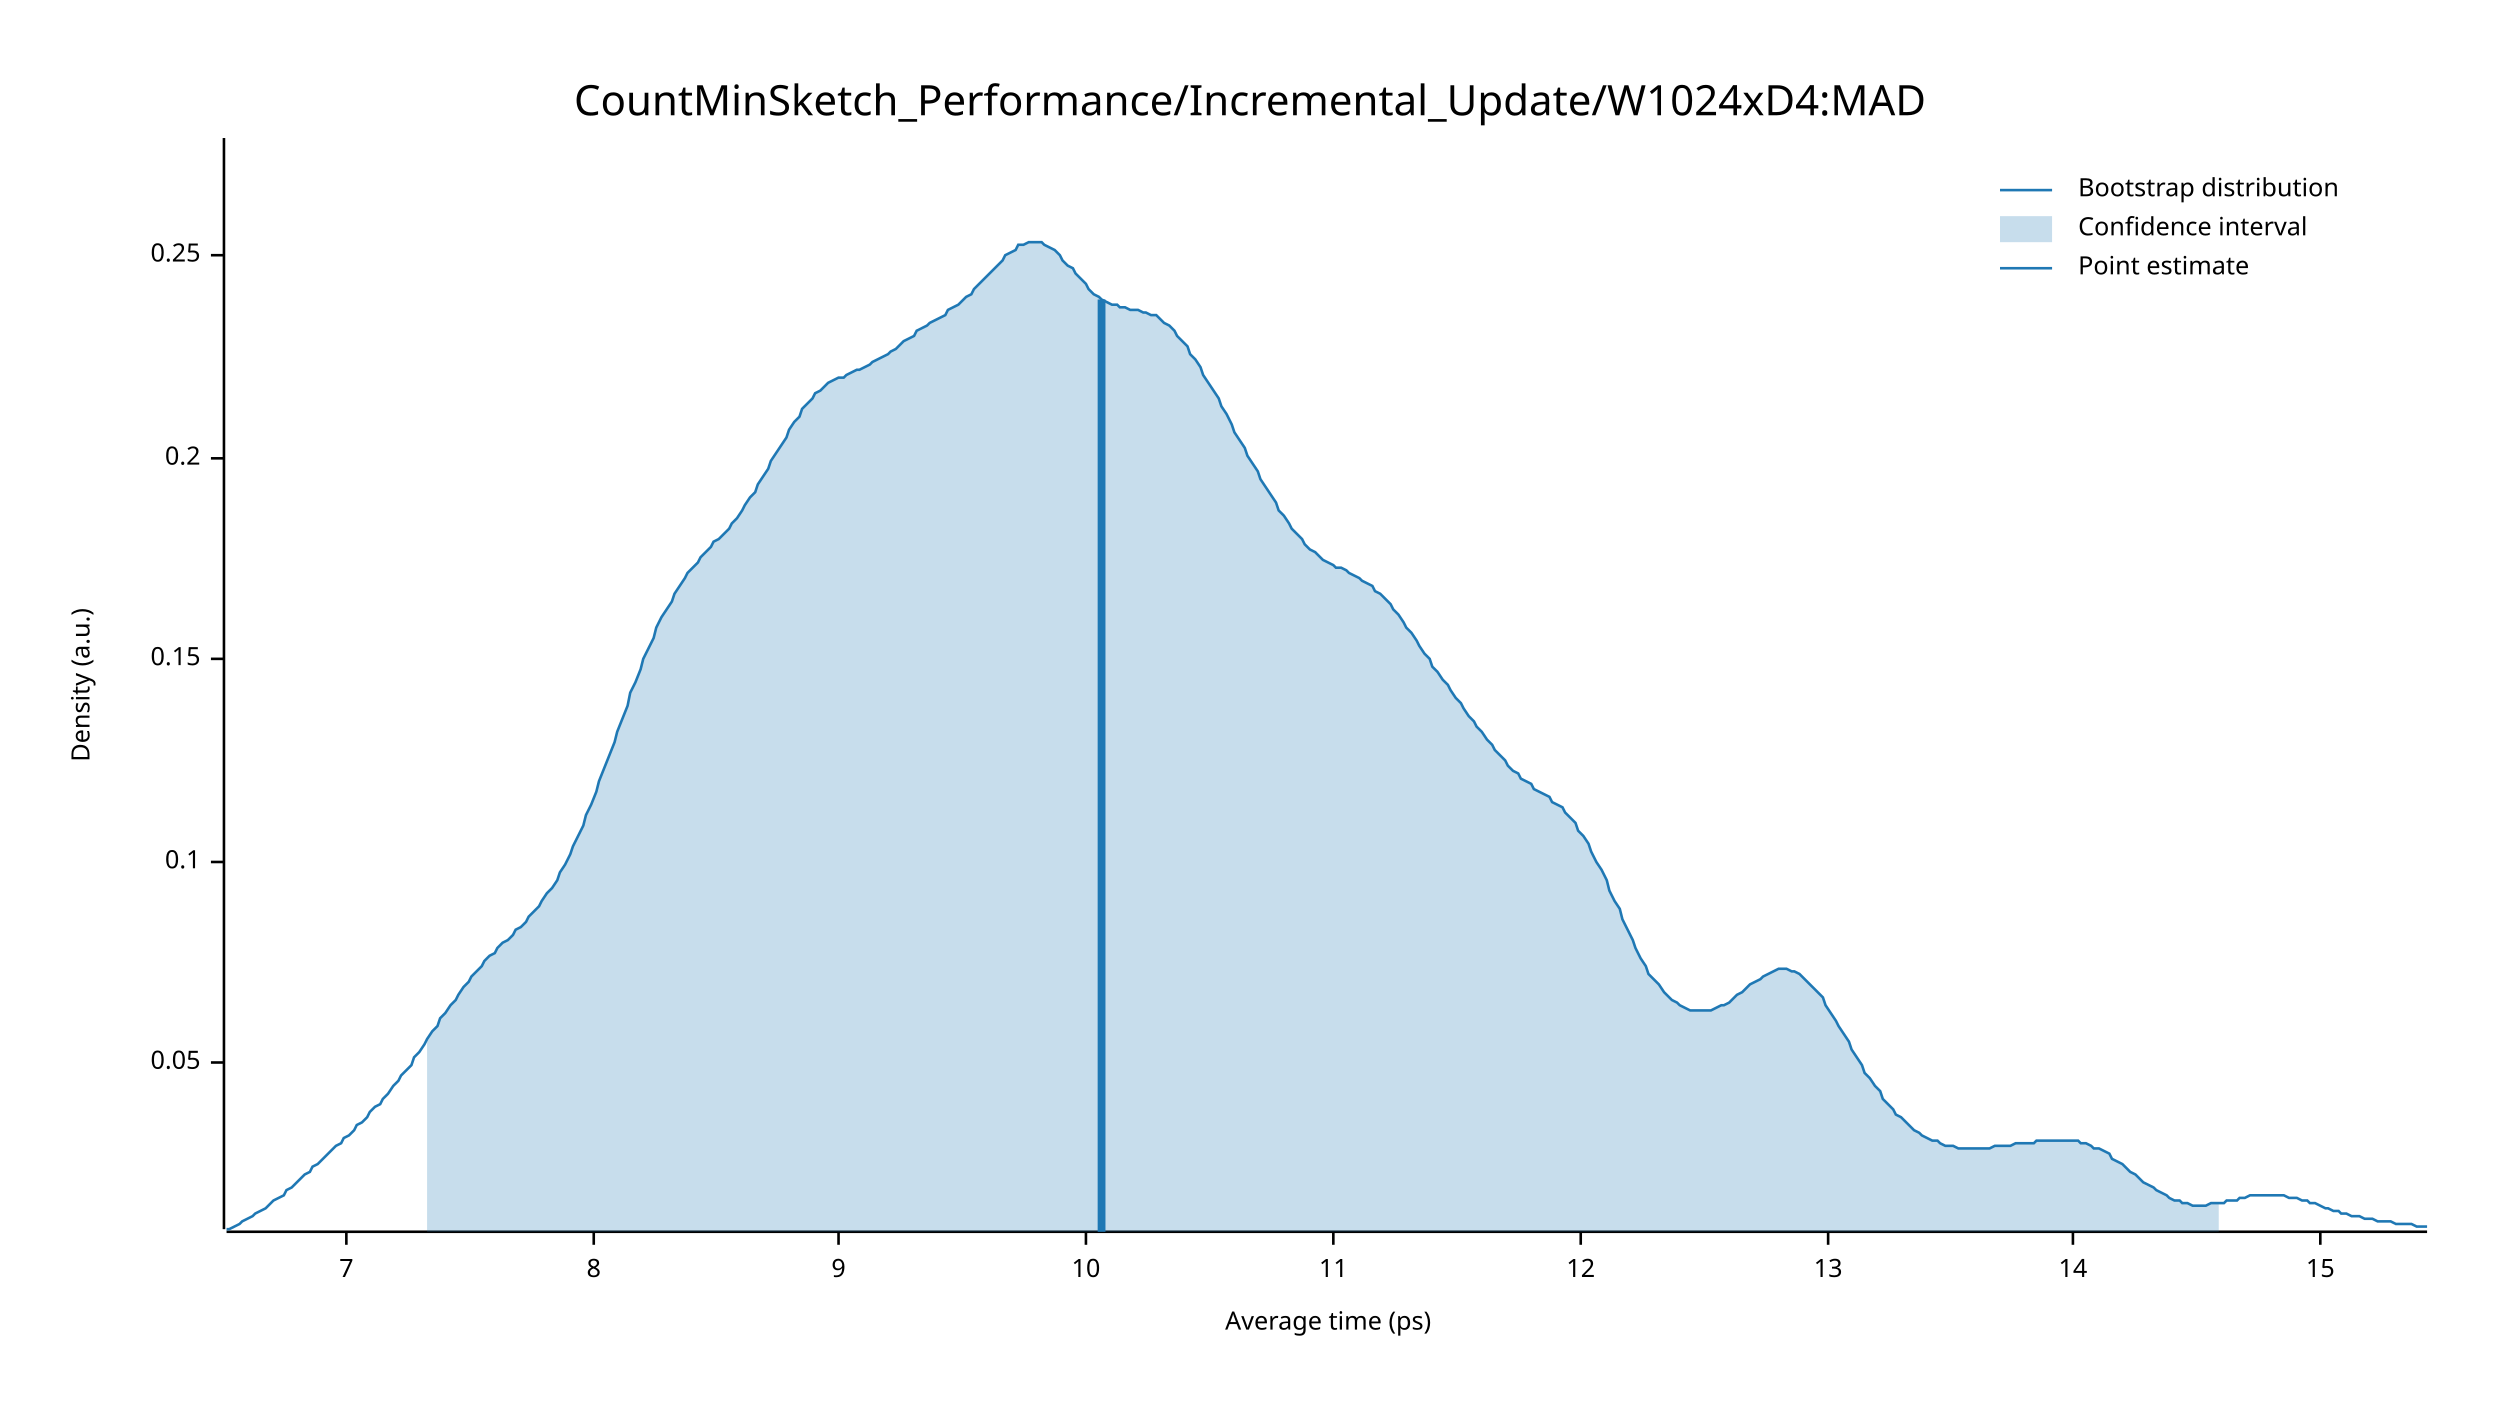
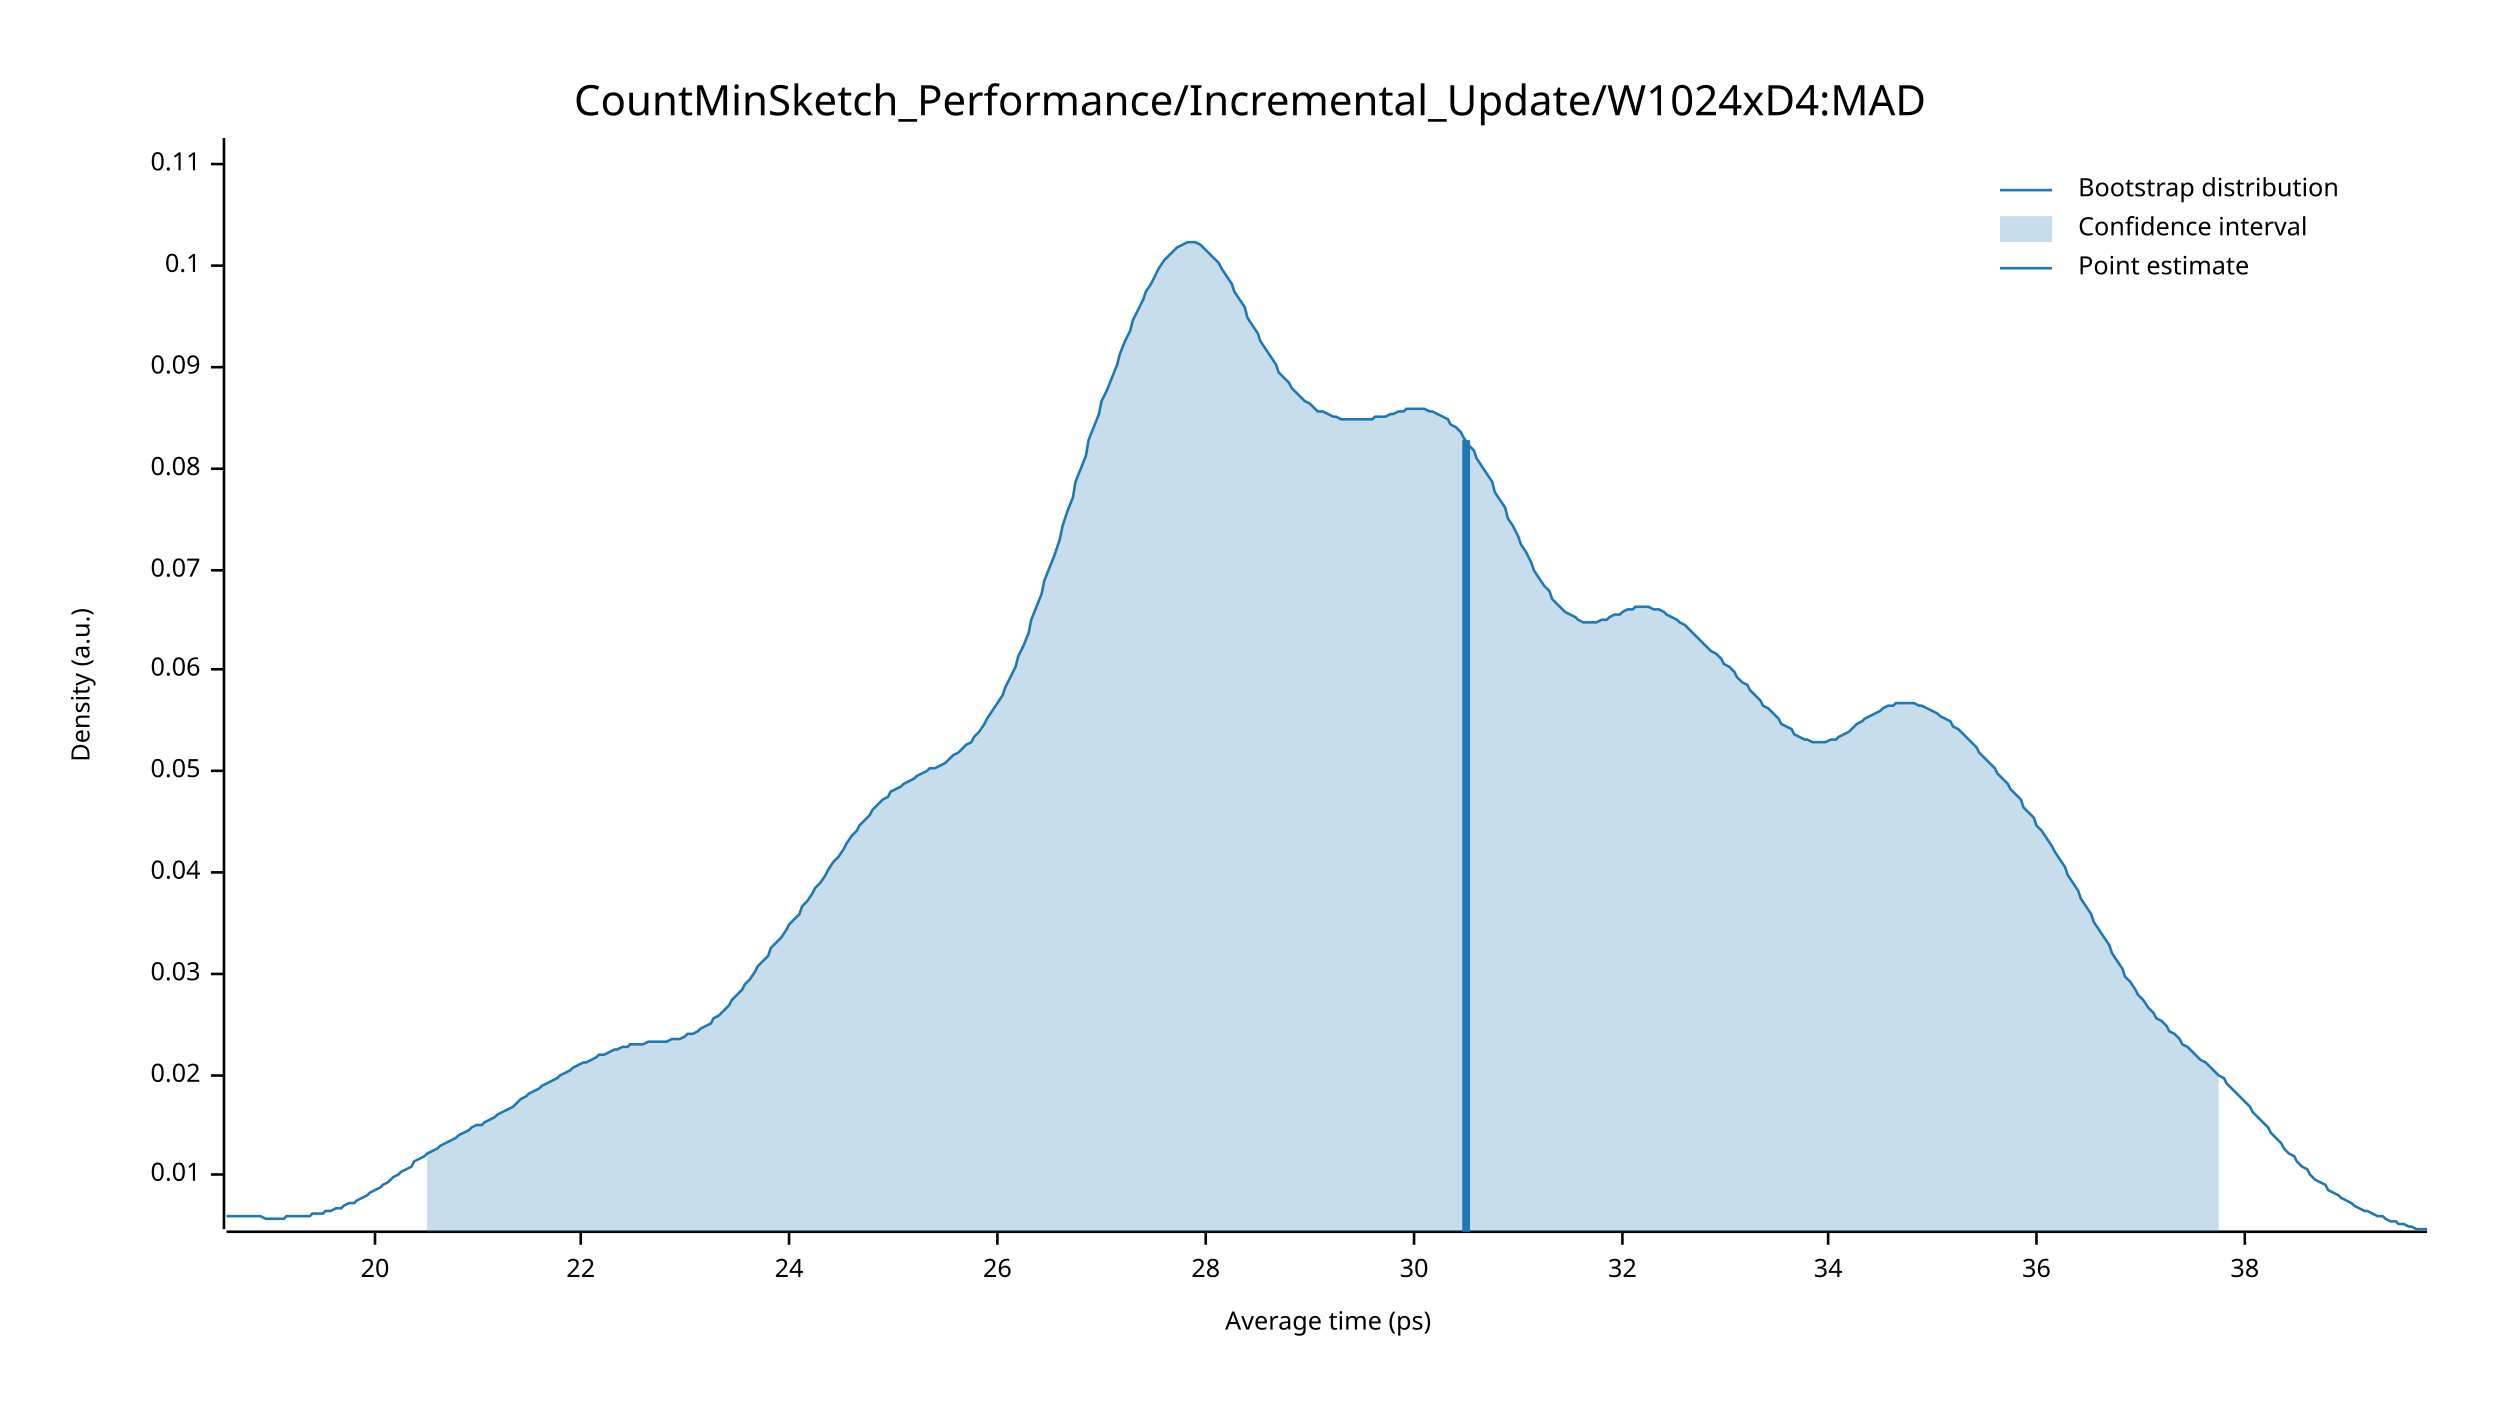
<svg xmlns="http://www.w3.org/2000/svg" width="960" height="540" viewBox="0 0 960 540">
  <text x="480" y="32" dy="0.76em" text-anchor="middle" font-family="sans-serif" font-size="16.129" opacity="1" fill="#000000">
CountMinSketch_Performance/Incremental_Update/W1024xD4:MAD
</text>
  <text x="27" y="263" dy="0.76em" text-anchor="middle" font-family="sans-serif" font-size="9.677" opacity="1" fill="#000000" transform="rotate(270, 27, 263)">
Density (a.u.)
</text>
  <text x="510" y="513" dy="-0.5ex" text-anchor="middle" font-family="sans-serif" font-size="9.677" opacity="1" fill="#000000">
Average time (ps)
</text>
  <polyline fill="none" opacity="1" stroke="#000000" stroke-width="1" points="86,53 86,472 " />
-   <text x="77" y="408" dy="0.5ex" text-anchor="end" font-family="sans-serif" font-size="9.677" opacity="1" fill="#000000">
+   <text x="77" y="451" dy="0.5ex" text-anchor="end" font-family="sans-serif" font-size="9.677" opacity="1" fill="#000000">
+ 0.01
+ </text>
+   <polyline fill="none" opacity="1" stroke="#000000" stroke-width="1" points="81,451 86,451 " />
+   <text x="77" y="413" dy="0.5ex" text-anchor="end" font-family="sans-serif" font-size="9.677" opacity="1" fill="#000000">
+ 0.02
+ </text>
+   <polyline fill="none" opacity="1" stroke="#000000" stroke-width="1" points="81,413 86,413 " />
+   <text x="77" y="374" dy="0.5ex" text-anchor="end" font-family="sans-serif" font-size="9.677" opacity="1" fill="#000000">
+ 0.03
+ </text>
+   <polyline fill="none" opacity="1" stroke="#000000" stroke-width="1" points="81,374 86,374 " />
+   <text x="77" y="335" dy="0.5ex" text-anchor="end" font-family="sans-serif" font-size="9.677" opacity="1" fill="#000000">
+ 0.04
+ </text>
+   <polyline fill="none" opacity="1" stroke="#000000" stroke-width="1" points="81,335 86,335 " />
+   <text x="77" y="296" dy="0.5ex" text-anchor="end" font-family="sans-serif" font-size="9.677" opacity="1" fill="#000000">
0.05
</text>
-   <polyline fill="none" opacity="1" stroke="#000000" stroke-width="1" points="81,408 86,408 " />
-   <text x="77" y="331" dy="0.5ex" text-anchor="end" font-family="sans-serif" font-size="9.677" opacity="1" fill="#000000">
+   <polyline fill="none" opacity="1" stroke="#000000" stroke-width="1" points="81,296 86,296 " />
+   <text x="77" y="257" dy="0.5ex" text-anchor="end" font-family="sans-serif" font-size="9.677" opacity="1" fill="#000000">
+ 0.06
+ </text>
+   <polyline fill="none" opacity="1" stroke="#000000" stroke-width="1" points="81,257 86,257 " />
+   <text x="77" y="219" dy="0.5ex" text-anchor="end" font-family="sans-serif" font-size="9.677" opacity="1" fill="#000000">
+ 0.07
+ </text>
+   <polyline fill="none" opacity="1" stroke="#000000" stroke-width="1" points="81,219 86,219 " />
+   <text x="77" y="180" dy="0.5ex" text-anchor="end" font-family="sans-serif" font-size="9.677" opacity="1" fill="#000000">
+ 0.08
+ </text>
+   <polyline fill="none" opacity="1" stroke="#000000" stroke-width="1" points="81,180 86,180 " />
+   <text x="77" y="141" dy="0.5ex" text-anchor="end" font-family="sans-serif" font-size="9.677" opacity="1" fill="#000000">
+ 0.09
+ </text>
+   <polyline fill="none" opacity="1" stroke="#000000" stroke-width="1" points="81,141 86,141 " />
+   <text x="77" y="102" dy="0.5ex" text-anchor="end" font-family="sans-serif" font-size="9.677" opacity="1" fill="#000000">
0.1
</text>
-   <polyline fill="none" opacity="1" stroke="#000000" stroke-width="1" points="81,331 86,331 " />
-   <text x="77" y="253" dy="0.5ex" text-anchor="end" font-family="sans-serif" font-size="9.677" opacity="1" fill="#000000">
- 0.15
+   <polyline fill="none" opacity="1" stroke="#000000" stroke-width="1" points="81,102 86,102 " />
+   <text x="77" y="63" dy="0.5ex" text-anchor="end" font-family="sans-serif" font-size="9.677" opacity="1" fill="#000000">
+ 0.11
</text>
-   <polyline fill="none" opacity="1" stroke="#000000" stroke-width="1" points="81,253 86,253 " />
-   <text x="77" y="176" dy="0.5ex" text-anchor="end" font-family="sans-serif" font-size="9.677" opacity="1" fill="#000000">
- 0.2
+   <polyline fill="none" opacity="1" stroke="#000000" stroke-width="1" points="81,63 86,63 " />
+   <polyline fill="none" opacity="1" stroke="#000000" stroke-width="1" points="87,473 932,473 " />
+   <text x="144" y="483" dy="0.76em" text-anchor="middle" font-family="sans-serif" font-size="9.677" opacity="1" fill="#000000">
+ 20
</text>
-   <polyline fill="none" opacity="1" stroke="#000000" stroke-width="1" points="81,176 86,176 " />
-   <text x="77" y="98" dy="0.5ex" text-anchor="end" font-family="sans-serif" font-size="9.677" opacity="1" fill="#000000">
- 0.25
+   <polyline fill="none" opacity="1" stroke="#000000" stroke-width="1" points="144,473 144,478 " />
+   <text x="223" y="483" dy="0.76em" text-anchor="middle" font-family="sans-serif" font-size="9.677" opacity="1" fill="#000000">
+ 22
</text>
-   <polyline fill="none" opacity="1" stroke="#000000" stroke-width="1" points="81,98 86,98 " />
-   <polyline fill="none" opacity="1" stroke="#000000" stroke-width="1" points="87,473 932,473 " />
-   <text x="133" y="483" dy="0.76em" text-anchor="middle" font-family="sans-serif" font-size="9.677" opacity="1" fill="#000000">
- 7
+   <polyline fill="none" opacity="1" stroke="#000000" stroke-width="1" points="223,473 223,478 " />
+   <text x="303" y="483" dy="0.76em" text-anchor="middle" font-family="sans-serif" font-size="9.677" opacity="1" fill="#000000">
+ 24
</text>
-   <polyline fill="none" opacity="1" stroke="#000000" stroke-width="1" points="133,473 133,478 " />
-   <text x="228" y="483" dy="0.76em" text-anchor="middle" font-family="sans-serif" font-size="9.677" opacity="1" fill="#000000">
- 8
+   <polyline fill="none" opacity="1" stroke="#000000" stroke-width="1" points="303,473 303,478 " />
+   <text x="383" y="483" dy="0.76em" text-anchor="middle" font-family="sans-serif" font-size="9.677" opacity="1" fill="#000000">
+ 26
</text>
-   <polyline fill="none" opacity="1" stroke="#000000" stroke-width="1" points="228,473 228,478 " />
-   <text x="322" y="483" dy="0.76em" text-anchor="middle" font-family="sans-serif" font-size="9.677" opacity="1" fill="#000000">
- 9
+   <polyline fill="none" opacity="1" stroke="#000000" stroke-width="1" points="383,473 383,478 " />
+   <text x="463" y="483" dy="0.76em" text-anchor="middle" font-family="sans-serif" font-size="9.677" opacity="1" fill="#000000">
+ 28
</text>
-   <polyline fill="none" opacity="1" stroke="#000000" stroke-width="1" points="322,473 322,478 " />
-   <text x="417" y="483" dy="0.76em" text-anchor="middle" font-family="sans-serif" font-size="9.677" opacity="1" fill="#000000">
- 10
+   <polyline fill="none" opacity="1" stroke="#000000" stroke-width="1" points="463,473 463,478 " />
+   <text x="543" y="483" dy="0.76em" text-anchor="middle" font-family="sans-serif" font-size="9.677" opacity="1" fill="#000000">
+ 30
</text>
-   <polyline fill="none" opacity="1" stroke="#000000" stroke-width="1" points="417,473 417,478 " />
-   <text x="512" y="483" dy="0.76em" text-anchor="middle" font-family="sans-serif" font-size="9.677" opacity="1" fill="#000000">
- 11
+   <polyline fill="none" opacity="1" stroke="#000000" stroke-width="1" points="543,473 543,478 " />
+   <text x="623" y="483" dy="0.76em" text-anchor="middle" font-family="sans-serif" font-size="9.677" opacity="1" fill="#000000">
+ 32
</text>
-   <polyline fill="none" opacity="1" stroke="#000000" stroke-width="1" points="512,473 512,478 " />
-   <text x="607" y="483" dy="0.76em" text-anchor="middle" font-family="sans-serif" font-size="9.677" opacity="1" fill="#000000">
- 12
- </text>
-   <polyline fill="none" opacity="1" stroke="#000000" stroke-width="1" points="607,473 607,478 " />
+   <polyline fill="none" opacity="1" stroke="#000000" stroke-width="1" points="623,473 623,478 " />
  <text x="702" y="483" dy="0.76em" text-anchor="middle" font-family="sans-serif" font-size="9.677" opacity="1" fill="#000000">
- 13
+ 34
</text>
  <polyline fill="none" opacity="1" stroke="#000000" stroke-width="1" points="702,473 702,478 " />
-   <text x="796" y="483" dy="0.76em" text-anchor="middle" font-family="sans-serif" font-size="9.677" opacity="1" fill="#000000">
- 14
+   <text x="782" y="483" dy="0.76em" text-anchor="middle" font-family="sans-serif" font-size="9.677" opacity="1" fill="#000000">
+ 36
</text>
-   <polyline fill="none" opacity="1" stroke="#000000" stroke-width="1" points="796,473 796,478 " />
-   <text x="891" y="483" dy="0.76em" text-anchor="middle" font-family="sans-serif" font-size="9.677" opacity="1" fill="#000000">
- 15
+   <polyline fill="none" opacity="1" stroke="#000000" stroke-width="1" points="782,473 782,478 " />
+   <text x="862" y="483" dy="0.76em" text-anchor="middle" font-family="sans-serif" font-size="9.677" opacity="1" fill="#000000">
+ 38
</text>
-   <polyline fill="none" opacity="1" stroke="#000000" stroke-width="1" points="891,473 891,478 " />
-   <polyline fill="none" opacity="1" stroke="#1F78B4" stroke-width="1" points="87,472 88,472 90,471 92,470 93,469 95,468 97,467 98,466 100,465 102,464 103,463 105,461 107,460 109,459 110,457 112,456 114,454 115,453 117,451 119,450 120,448 122,447 124,445 125,444 127,442 129,440 131,439 132,437 134,436 136,434 137,432 139,431 141,429 142,427 144,425 146,424 147,422 149,420 151,417 153,415 154,413 156,411 158,409 159,406 161,404 163,401 164,399 166,396 168,394 169,391 171,389 173,386 175,384 176,382 178,379 180,377 181,375 183,373 185,371 186,369 188,367 190,366 191,364 193,362 195,361 197,359 198,357 200,356 202,354 203,352 205,350 207,348 208,346 210,343 212,341 214,338 215,335 217,332 219,328 220,325 222,321 224,317 225,313 227,309 229,304 230,300 232,295 234,290 236,285 237,281 239,276 241,271 242,266 244,262 246,257 247,253 249,249 251,245 252,241 254,237 256,234 258,231 259,228 261,225 263,222 264,220 266,218 268,216 269,214 271,212 273,210 274,208 276,207 278,205 280,203 281,201 283,199 285,196 286,194 288,191 290,189 291,186 293,183 295,180 296,177 298,174 300,171 302,168 303,165 305,162 307,160 308,157 310,155 312,153 313,151 315,150 317,148 318,147 320,146 322,145 324,145 325,144 327,143 329,142 330,142 332,141 334,140 335,139 337,138 339,137 341,136 342,135 344,134 346,132 347,131 349,130 351,129 352,127 354,126 356,125 357,124 359,123 361,122 363,121 364,119 366,118 368,117 369,116 371,114 373,113 374,111 376,109 378,107 379,106 381,104 383,102 385,100 386,98 388,97 390,96 391,94 393,94 395,93 396,93 398,93 400,93 401,94 403,95 405,96 407,98 408,100 410,102 412,103 413,105 415,107 417,109 418,111 420,113 422,114 423,115 425,116 427,117 429,117 430,118 432,118 434,119 435,119 437,119 439,120 440,120 442,121 444,121 445,122 447,124 449,125 451,127 452,129 454,131 456,133 457,136 459,138 461,141 462,144 464,147 466,150 468,153 469,156 471,159 473,163 474,166 476,169 478,172 479,175 481,178 483,181 484,184 486,187 488,190 490,193 491,196 493,198 495,201 496,203 498,205 500,207 501,209 503,211 505,212 506,213 508,215 510,216 512,217 513,218 515,218 517,219 518,220 520,221 522,222 523,223 525,224 527,225 528,227 530,228 532,230 534,232 535,234 537,236 539,239 540,241 542,243 544,246 545,248 547,251 549,253 550,256 552,258 554,261 556,263 557,265 559,268 561,270 562,272 564,275 566,277 567,279 569,281 571,284 573,286 574,288 576,290 578,292 579,294 581,296 583,297 584,299 586,300 588,301 589,303 591,304 593,305 595,306 596,308 598,309 600,310 601,312 603,314 605,316 606,319 608,321 610,324 611,327 613,331 615,334 617,338 618,342 620,346 622,349 623,353 625,357 627,361 628,364 630,368 632,371 633,374 635,376 637,378 639,381 640,382 642,384 644,385 645,386 647,387 649,388 650,388 652,388 654,388 655,388 657,388 659,387 661,386 662,386 664,385 666,383 667,382 669,381 671,379 672,378 674,377 676,376 677,375 679,374 681,373 683,372 684,372 686,372 688,373 689,373 691,374 693,376 694,377 696,379 698,381 700,383 701,386 703,389 705,392 706,394 708,397 710,400 711,403 713,406 715,409 716,412 718,414 720,417 722,419 723,422 725,424 727,426 728,428 730,429 732,431 733,432 735,434 737,435 738,436 740,437 742,438 744,438 745,439 747,440 749,440 750,440 752,441 754,441 755,441 757,441 759,441 760,441 762,441 764,441 766,440 767,440 769,440 771,440 772,440 774,439 776,439 777,439 779,439 781,439 782,438 784,438 786,438 788,438 789,438 791,438 793,438 794,438 796,438 798,438 799,439 801,439 803,440 804,441 806,441 808,442 810,443 811,445 813,446 815,447 816,448 818,450 820,451 821,452 823,454 825,455 827,456 828,457 830,458 832,459 833,460 835,461 837,461 838,462 840,462 842,463 843,463 845,463 847,463 849,462 850,462 852,462 854,462 855,461 857,461 859,461 860,460 862,460 864,459 865,459 867,459 869,459 871,459 872,459 874,459 876,459 877,459 879,460 881,460 882,460 884,461 886,461 887,462 889,462 891,463 893,464 894,464 896,465 898,465 899,466 901,466 903,467 904,467 906,467 908,468 909,468 911,468 913,469 915,469 916,469 918,469 920,470 921,470 923,470 925,470 926,470 928,471 930,471 932,471 " />
-   <polygon opacity="0.25" fill="#1F78B4" points="164,399 166,396 168,394 169,391 171,389 173,386 175,384 176,382 178,379 180,377 181,375 183,373 185,371 186,369 188,367 190,366 191,364 193,362 195,361 197,359 198,357 200,356 202,354 203,352 205,350 207,348 208,346 210,343 212,341 214,338 215,335 217,332 219,328 220,325 222,321 224,317 225,313 227,309 229,304 230,300 232,295 234,290 236,285 237,281 239,276 241,271 242,266 244,262 246,257 247,253 249,249 251,245 252,241 254,237 256,234 258,231 259,228 261,225 263,222 264,220 266,218 268,216 269,214 271,212 273,210 274,208 276,207 278,205 280,203 281,201 283,199 285,196 286,194 288,191 290,189 291,186 293,183 295,180 296,177 298,174 300,171 302,168 303,165 305,162 307,160 308,157 310,155 312,153 313,151 315,150 317,148 318,147 320,146 322,145 324,145 325,144 327,143 329,142 330,142 332,141 334,140 335,139 337,138 339,137 341,136 342,135 344,134 346,132 347,131 349,130 351,129 352,127 354,126 356,125 357,124 359,123 361,122 363,121 364,119 366,118 368,117 369,116 371,114 373,113 374,111 376,109 378,107 379,106 381,104 383,102 385,100 386,98 388,97 390,96 391,94 393,94 395,93 396,93 398,93 400,93 401,94 403,95 405,96 407,98 408,100 410,102 412,103 413,105 415,107 417,109 418,111 420,113 422,114 423,115 425,116 427,117 429,117 430,118 432,118 434,119 435,119 437,119 439,120 440,120 442,121 444,121 445,122 447,124 449,125 451,127 452,129 454,131 456,133 457,136 459,138 461,141 462,144 464,147 466,150 468,153 469,156 471,159 473,163 474,166 476,169 478,172 479,175 481,178 483,181 484,184 486,187 488,190 490,193 491,196 493,198 495,201 496,203 498,205 500,207 501,209 503,211 505,212 506,213 508,215 510,216 512,217 513,218 515,218 517,219 518,220 520,221 522,222 523,223 525,224 527,225 528,227 530,228 532,230 534,232 535,234 537,236 539,239 540,241 542,243 544,246 545,248 547,251 549,253 550,256 552,258 554,261 556,263 557,265 559,268 561,270 562,272 564,275 566,277 567,279 569,281 571,284 573,286 574,288 576,290 578,292 579,294 581,296 583,297 584,299 586,300 588,301 589,303 591,304 593,305 595,306 596,308 598,309 600,310 601,312 603,314 605,316 606,319 608,321 610,324 611,327 613,331 615,334 617,338 618,342 620,346 622,349 623,353 625,357 627,361 628,364 630,368 632,371 633,374 635,376 637,378 639,381 640,382 642,384 644,385 645,386 647,387 649,388 650,388 652,388 654,388 655,388 657,388 659,387 661,386 662,386 664,385 666,383 667,382 669,381 671,379 672,378 674,377 676,376 677,375 679,374 681,373 683,372 684,372 686,372 688,373 689,373 691,374 693,376 694,377 696,379 698,381 700,383 701,386 703,389 705,392 706,394 708,397 710,400 711,403 713,406 715,409 716,412 718,414 720,417 722,419 723,422 725,424 727,426 728,428 730,429 732,431 733,432 735,434 737,435 738,436 740,437 742,438 744,438 745,439 747,440 749,440 750,440 752,441 754,441 755,441 757,441 759,441 760,441 762,441 764,441 766,440 767,440 769,440 771,440 772,440 774,439 776,439 777,439 779,439 781,439 782,438 784,438 786,438 788,438 789,438 791,438 793,438 794,438 796,438 798,438 799,439 801,439 803,440 804,441 806,441 808,442 810,443 811,445 813,446 815,447 816,448 818,450 820,451 821,452 823,454 825,455 827,456 828,457 830,458 832,459 833,460 835,461 837,461 838,462 840,462 842,463 843,463 845,463 847,463 849,462 850,462 852,462 852,473 164,473 " />
-   <polyline fill="none" opacity="1" stroke="#1F78B4" stroke-width="3" points="423,473 423,115 " />
+   <polyline fill="none" opacity="1" stroke="#000000" stroke-width="1" points="862,473 862,478 " />
+   <polyline fill="none" opacity="1" stroke="#1F78B4" stroke-width="1" points="87,467 88,467 90,467 92,467 93,467 95,467 97,467 98,467 100,467 102,468 103,468 105,468 107,468 109,468 110,467 112,467 114,467 115,467 117,467 119,467 120,466 122,466 124,466 125,465 127,465 129,464 131,464 132,463 134,462 136,462 137,461 139,460 141,459 142,458 144,457 146,456 147,455 149,454 151,452 153,451 154,450 156,449 158,448 159,446 161,445 163,444 164,443 166,442 168,441 169,440 171,439 173,438 175,437 176,436 178,435 180,434 181,433 183,432 185,432 186,431 188,430 190,429 191,428 193,427 195,426 197,425 198,424 200,422 202,421 203,420 205,419 207,418 208,417 210,416 212,415 214,414 215,413 217,412 219,411 220,410 222,409 224,408 225,408 227,407 229,406 230,405 232,405 234,404 236,403 237,403 239,402 241,402 242,401 244,401 246,401 247,401 249,400 251,400 252,400 254,400 256,400 258,399 259,399 261,399 263,398 264,397 266,397 268,396 269,395 271,394 273,393 274,391 276,390 278,388 280,386 281,384 283,382 285,380 286,378 288,376 290,373 291,371 293,369 295,367 296,364 298,362 300,360 302,357 303,355 305,353 307,351 308,348 310,346 312,343 313,341 315,339 317,336 318,334 320,331 322,329 324,326 325,324 327,321 329,319 330,317 332,315 334,313 335,311 337,309 339,307 341,306 342,304 344,303 346,302 347,301 349,300 351,299 352,298 354,297 356,296 357,295 359,295 361,294 363,293 364,292 366,290 368,289 369,288 371,286 373,285 374,283 376,281 378,278 379,276 381,273 383,270 385,267 386,264 388,260 390,256 391,252 393,248 395,243 396,238 398,233 400,228 401,223 403,218 405,213 407,207 408,202 410,196 412,191 413,185 415,180 417,175 418,169 420,164 422,159 423,154 425,150 427,145 429,140 430,136 432,131 434,127 435,123 437,119 439,115 440,112 442,109 444,105 445,103 447,100 449,98 451,96 452,95 454,94 456,93 457,93 459,93 461,94 462,95 464,97 466,99 468,101 469,103 471,106 473,109 474,112 476,115 478,118 479,122 481,125 483,128 484,131 486,134 488,137 490,140 491,143 493,145 495,147 496,149 498,151 500,153 501,154 503,155 505,157 506,158 508,158 510,159 512,160 513,160 515,161 517,161 518,161 520,161 522,161 523,161 525,161 527,161 528,160 530,160 532,160 534,159 535,159 537,158 539,158 540,157 542,157 544,157 545,157 547,157 549,158 550,158 552,159 554,160 556,161 557,163 559,164 561,166 562,168 564,171 566,173 567,176 569,179 571,182 573,185 574,189 576,192 578,195 579,199 581,202 583,206 584,209 586,212 588,216 589,219 591,222 593,225 595,227 596,230 598,232 600,234 601,235 603,236 605,237 606,238 608,239 610,239 611,239 613,239 615,238 617,238 618,237 620,236 622,236 623,235 625,234 627,234 628,233 630,233 632,233 633,233 635,234 637,234 639,235 640,236 642,237 644,238 645,239 647,240 649,242 650,243 652,245 654,247 655,248 657,250 659,251 661,253 662,255 664,256 666,258 667,260 669,262 671,263 672,265 674,267 676,269 677,271 679,272 681,274 683,276 684,278 686,279 688,280 689,282 691,283 693,284 694,284 696,285 698,285 700,285 701,285 703,284 705,284 706,283 708,282 710,281 711,280 713,278 715,277 716,276 718,275 720,274 722,273 723,272 725,271 727,271 728,270 730,270 732,270 733,270 735,270 737,271 738,271 740,272 742,273 744,274 745,275 747,276 749,277 750,279 752,280 754,282 755,283 757,285 759,287 760,289 762,291 764,293 766,295 767,297 769,299 771,301 772,303 774,305 776,307 777,310 779,312 781,314 782,317 784,319 786,322 788,325 789,327 791,330 793,333 794,336 796,339 798,342 799,345 801,348 803,351 804,354 806,357 808,360 810,363 811,366 813,369 815,372 816,375 818,377 820,380 821,382 823,384 825,387 827,389 828,391 830,392 832,394 833,396 835,397 837,399 838,401 840,402 842,404 843,405 845,407 847,408 849,410 850,411 852,413 854,414 855,416 857,418 859,420 860,421 862,423 864,425 865,427 867,429 869,431 871,433 872,435 874,437 876,439 877,441 879,443 881,444 882,446 884,448 886,449 887,451 889,453 891,454 893,455 894,457 896,458 898,459 899,460 901,461 903,462 904,463 906,464 908,465 909,465 911,466 913,467 915,467 916,468 918,469 920,469 921,470 923,470 925,471 926,471 928,472 930,472 932,472 " />
+   <polygon opacity="0.25" fill="#1F78B4" points="164,443 166,442 168,441 169,440 171,439 173,438 175,437 176,436 178,435 180,434 181,433 183,432 185,432 186,431 188,430 190,429 191,428 193,427 195,426 197,425 198,424 200,422 202,421 203,420 205,419 207,418 208,417 210,416 212,415 214,414 215,413 217,412 219,411 220,410 222,409 224,408 225,408 227,407 229,406 230,405 232,405 234,404 236,403 237,403 239,402 241,402 242,401 244,401 246,401 247,401 249,400 251,400 252,400 254,400 256,400 258,399 259,399 261,399 263,398 264,397 266,397 268,396 269,395 271,394 273,393 274,391 276,390 278,388 280,386 281,384 283,382 285,380 286,378 288,376 290,373 291,371 293,369 295,367 296,364 298,362 300,360 302,357 303,355 305,353 307,351 308,348 310,346 312,343 313,341 315,339 317,336 318,334 320,331 322,329 324,326 325,324 327,321 329,319 330,317 332,315 334,313 335,311 337,309 339,307 341,306 342,304 344,303 346,302 347,301 349,300 351,299 352,298 354,297 356,296 357,295 359,295 361,294 363,293 364,292 366,290 368,289 369,288 371,286 373,285 374,283 376,281 378,278 379,276 381,273 383,270 385,267 386,264 388,260 390,256 391,252 393,248 395,243 396,238 398,233 400,228 401,223 403,218 405,213 407,207 408,202 410,196 412,191 413,185 415,180 417,175 418,169 420,164 422,159 423,154 425,150 427,145 429,140 430,136 432,131 434,127 435,123 437,119 439,115 440,112 442,109 444,105 445,103 447,100 449,98 451,96 452,95 454,94 456,93 457,93 459,93 461,94 462,95 464,97 466,99 468,101 469,103 471,106 473,109 474,112 476,115 478,118 479,122 481,125 483,128 484,131 486,134 488,137 490,140 491,143 493,145 495,147 496,149 498,151 500,153 501,154 503,155 505,157 506,158 508,158 510,159 512,160 513,160 515,161 517,161 518,161 520,161 522,161 523,161 525,161 527,161 528,160 530,160 532,160 534,159 535,159 537,158 539,158 540,157 542,157 544,157 545,157 547,157 549,158 550,158 552,159 554,160 556,161 557,163 559,164 561,166 562,168 564,171 566,173 567,176 569,179 571,182 573,185 574,189 576,192 578,195 579,199 581,202 583,206 584,209 586,212 588,216 589,219 591,222 593,225 595,227 596,230 598,232 600,234 601,235 603,236 605,237 606,238 608,239 610,239 611,239 613,239 615,238 617,238 618,237 620,236 622,236 623,235 625,234 627,234 628,233 630,233 632,233 633,233 635,234 637,234 639,235 640,236 642,237 644,238 645,239 647,240 649,242 650,243 652,245 654,247 655,248 657,250 659,251 661,253 662,255 664,256 666,258 667,260 669,262 671,263 672,265 674,267 676,269 677,271 679,272 681,274 683,276 684,278 686,279 688,280 689,282 691,283 693,284 694,284 696,285 698,285 700,285 701,285 703,284 705,284 706,283 708,282 710,281 711,280 713,278 715,277 716,276 718,275 720,274 722,273 723,272 725,271 727,271 728,270 730,270 732,270 733,270 735,270 737,271 738,271 740,272 742,273 744,274 745,275 747,276 749,277 750,279 752,280 754,282 755,283 757,285 759,287 760,289 762,291 764,293 766,295 767,297 769,299 771,301 772,303 774,305 776,307 777,310 779,312 781,314 782,317 784,319 786,322 788,325 789,327 791,330 793,333 794,336 796,339 798,342 799,345 801,348 803,351 804,354 806,357 808,360 810,363 811,366 813,369 815,372 816,375 818,377 820,380 821,382 823,384 825,387 827,389 828,391 830,392 832,394 833,396 835,397 837,399 838,401 840,402 842,404 843,405 845,407 847,408 849,410 850,411 852,413 852,473 164,473 " />
+   <polyline fill="none" opacity="1" stroke="#1F78B4" stroke-width="3" points="563,473 563,169 " />
  <text x="798" y="68" dy="0.76em" text-anchor="start" font-family="sans-serif" font-size="9.677" opacity="1" fill="#000000">
Bootstrap distribution
</text>
  <text x="798" y="83" dy="0.76em" text-anchor="start" font-family="sans-serif" font-size="9.677" opacity="1" fill="#000000">
Confidence interval
</text>
  <text x="798" y="98" dy="0.76em" text-anchor="start" font-family="sans-serif" font-size="9.677" opacity="1" fill="#000000">
Point estimate
</text>
  <polyline fill="none" opacity="1" stroke="#1F78B4" stroke-width="1" points="768,73 788,73 " />
  <rect x="768" y="83" width="20" height="10" opacity="0.25" fill="#1F78B4" stroke="none" />
  <polyline fill="none" opacity="1" stroke="#1F78B4" stroke-width="1" points="768,103 788,103 " />
</svg>
